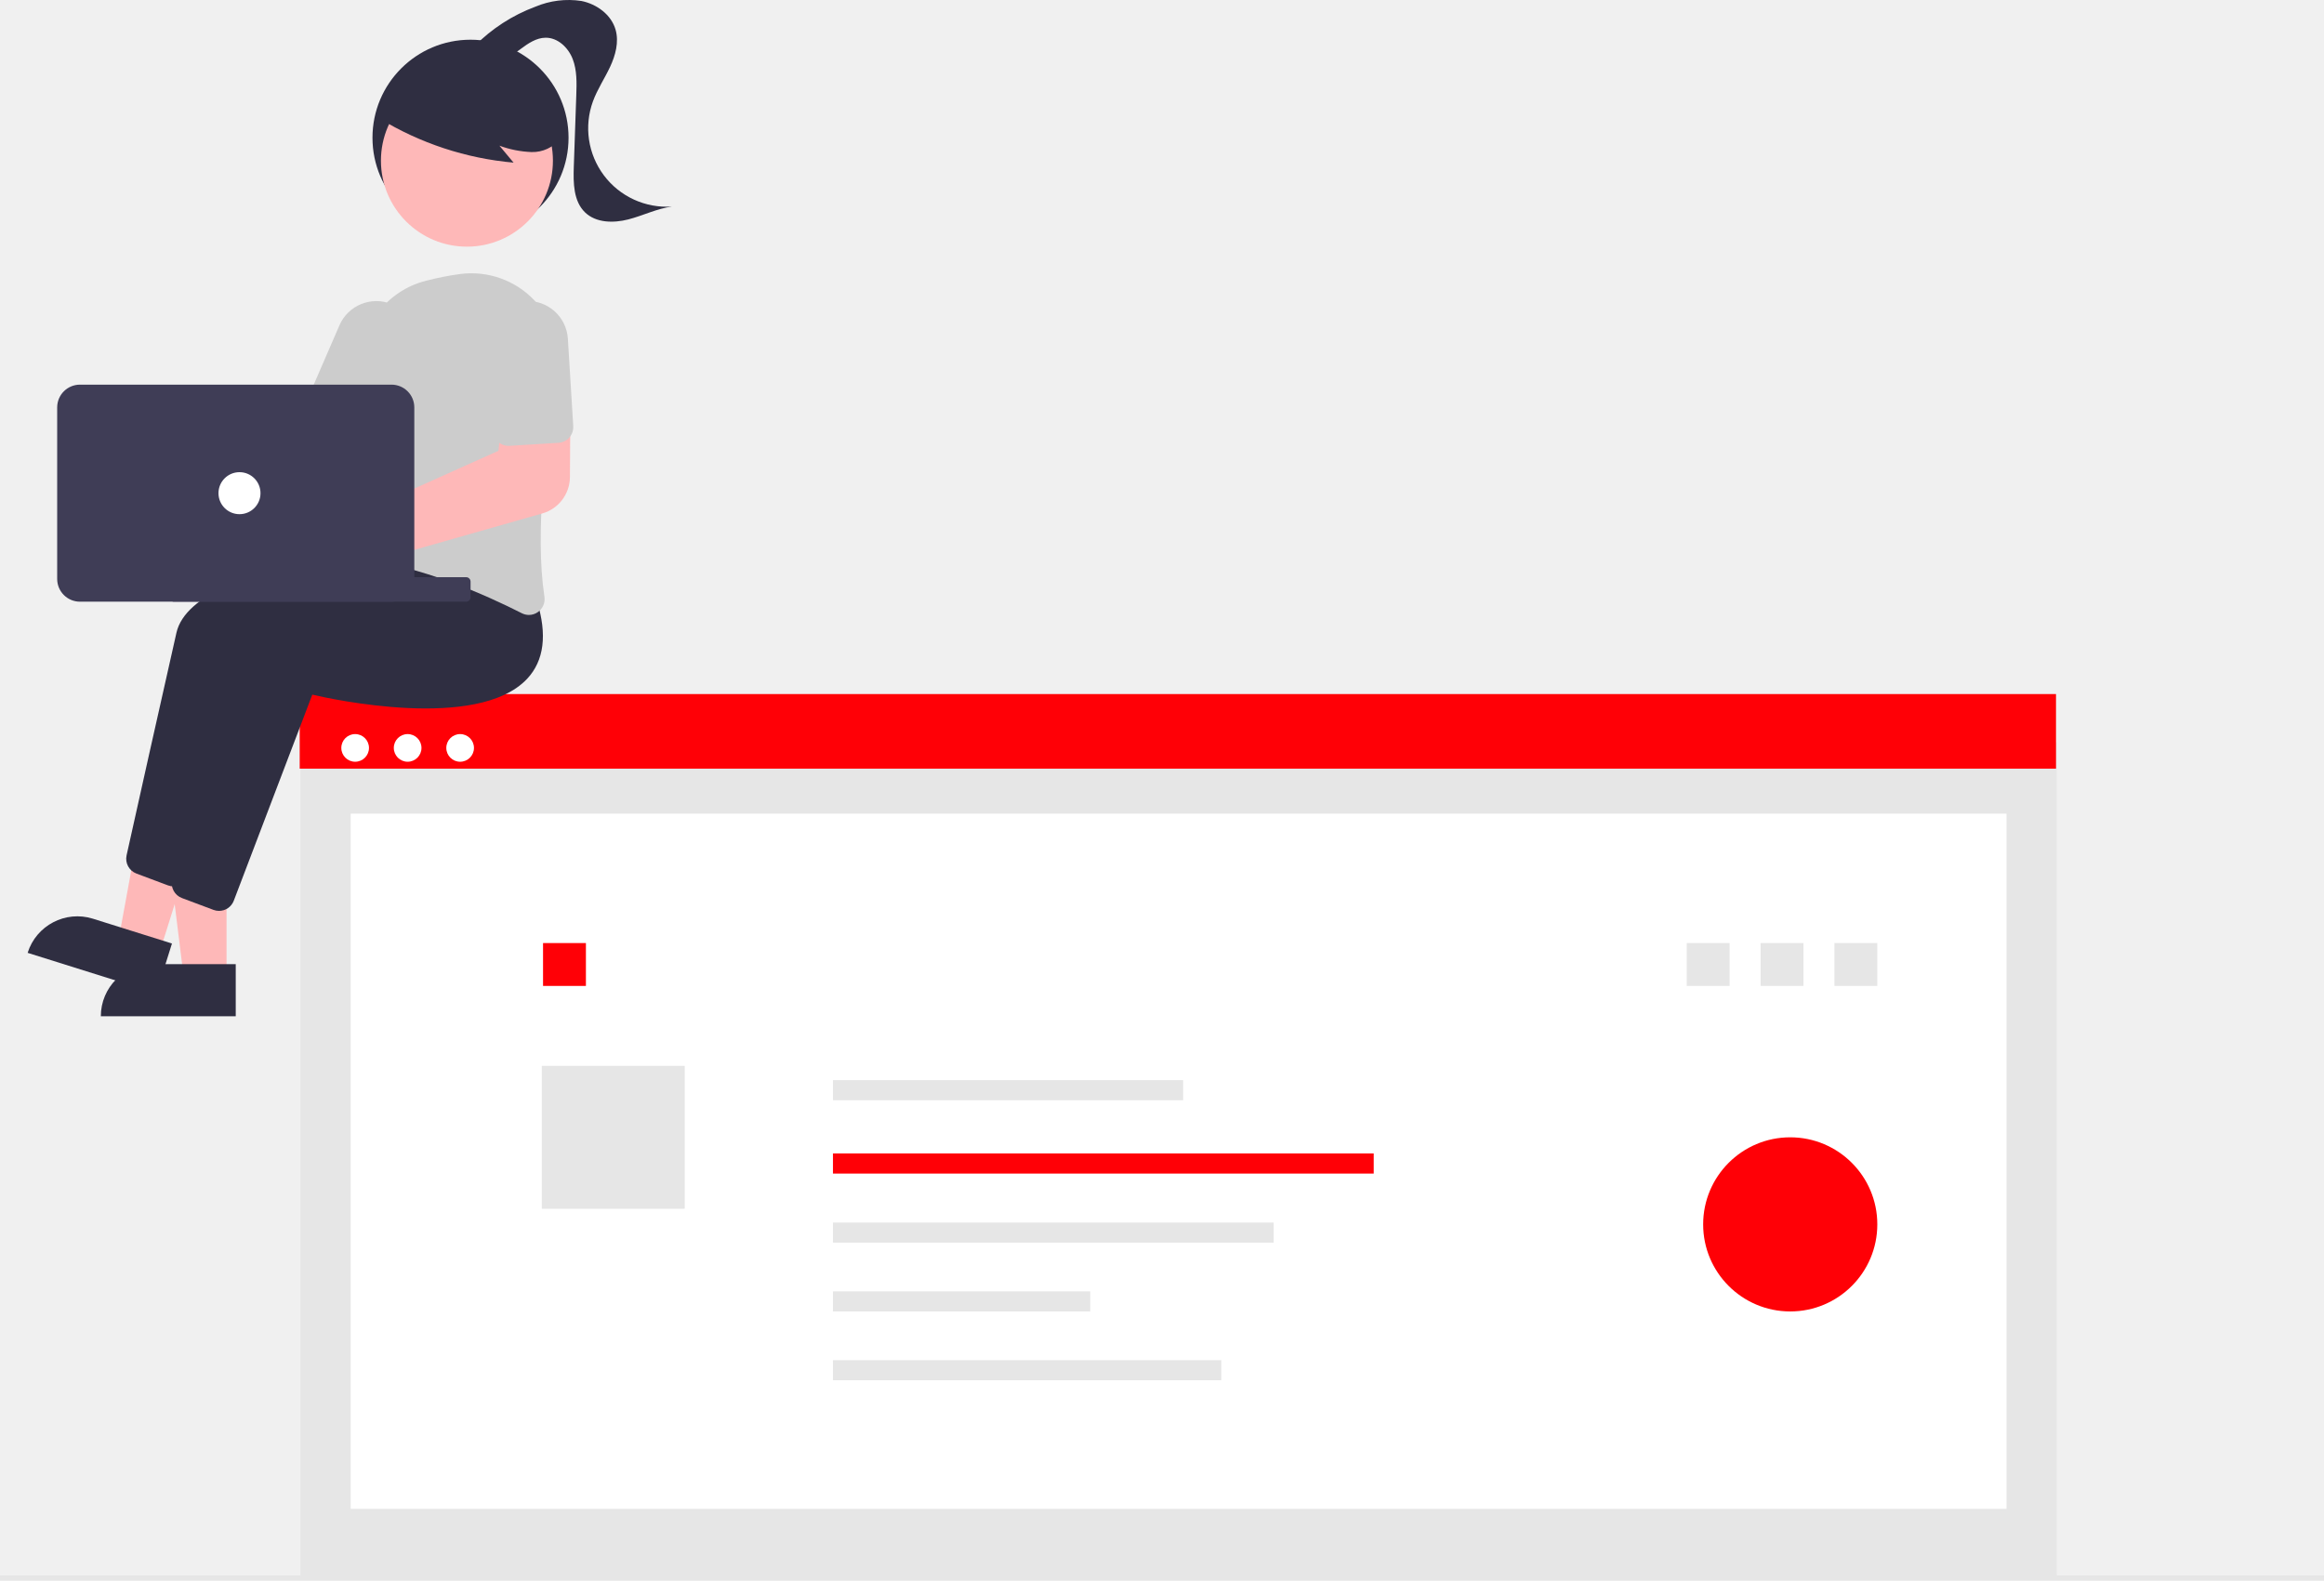
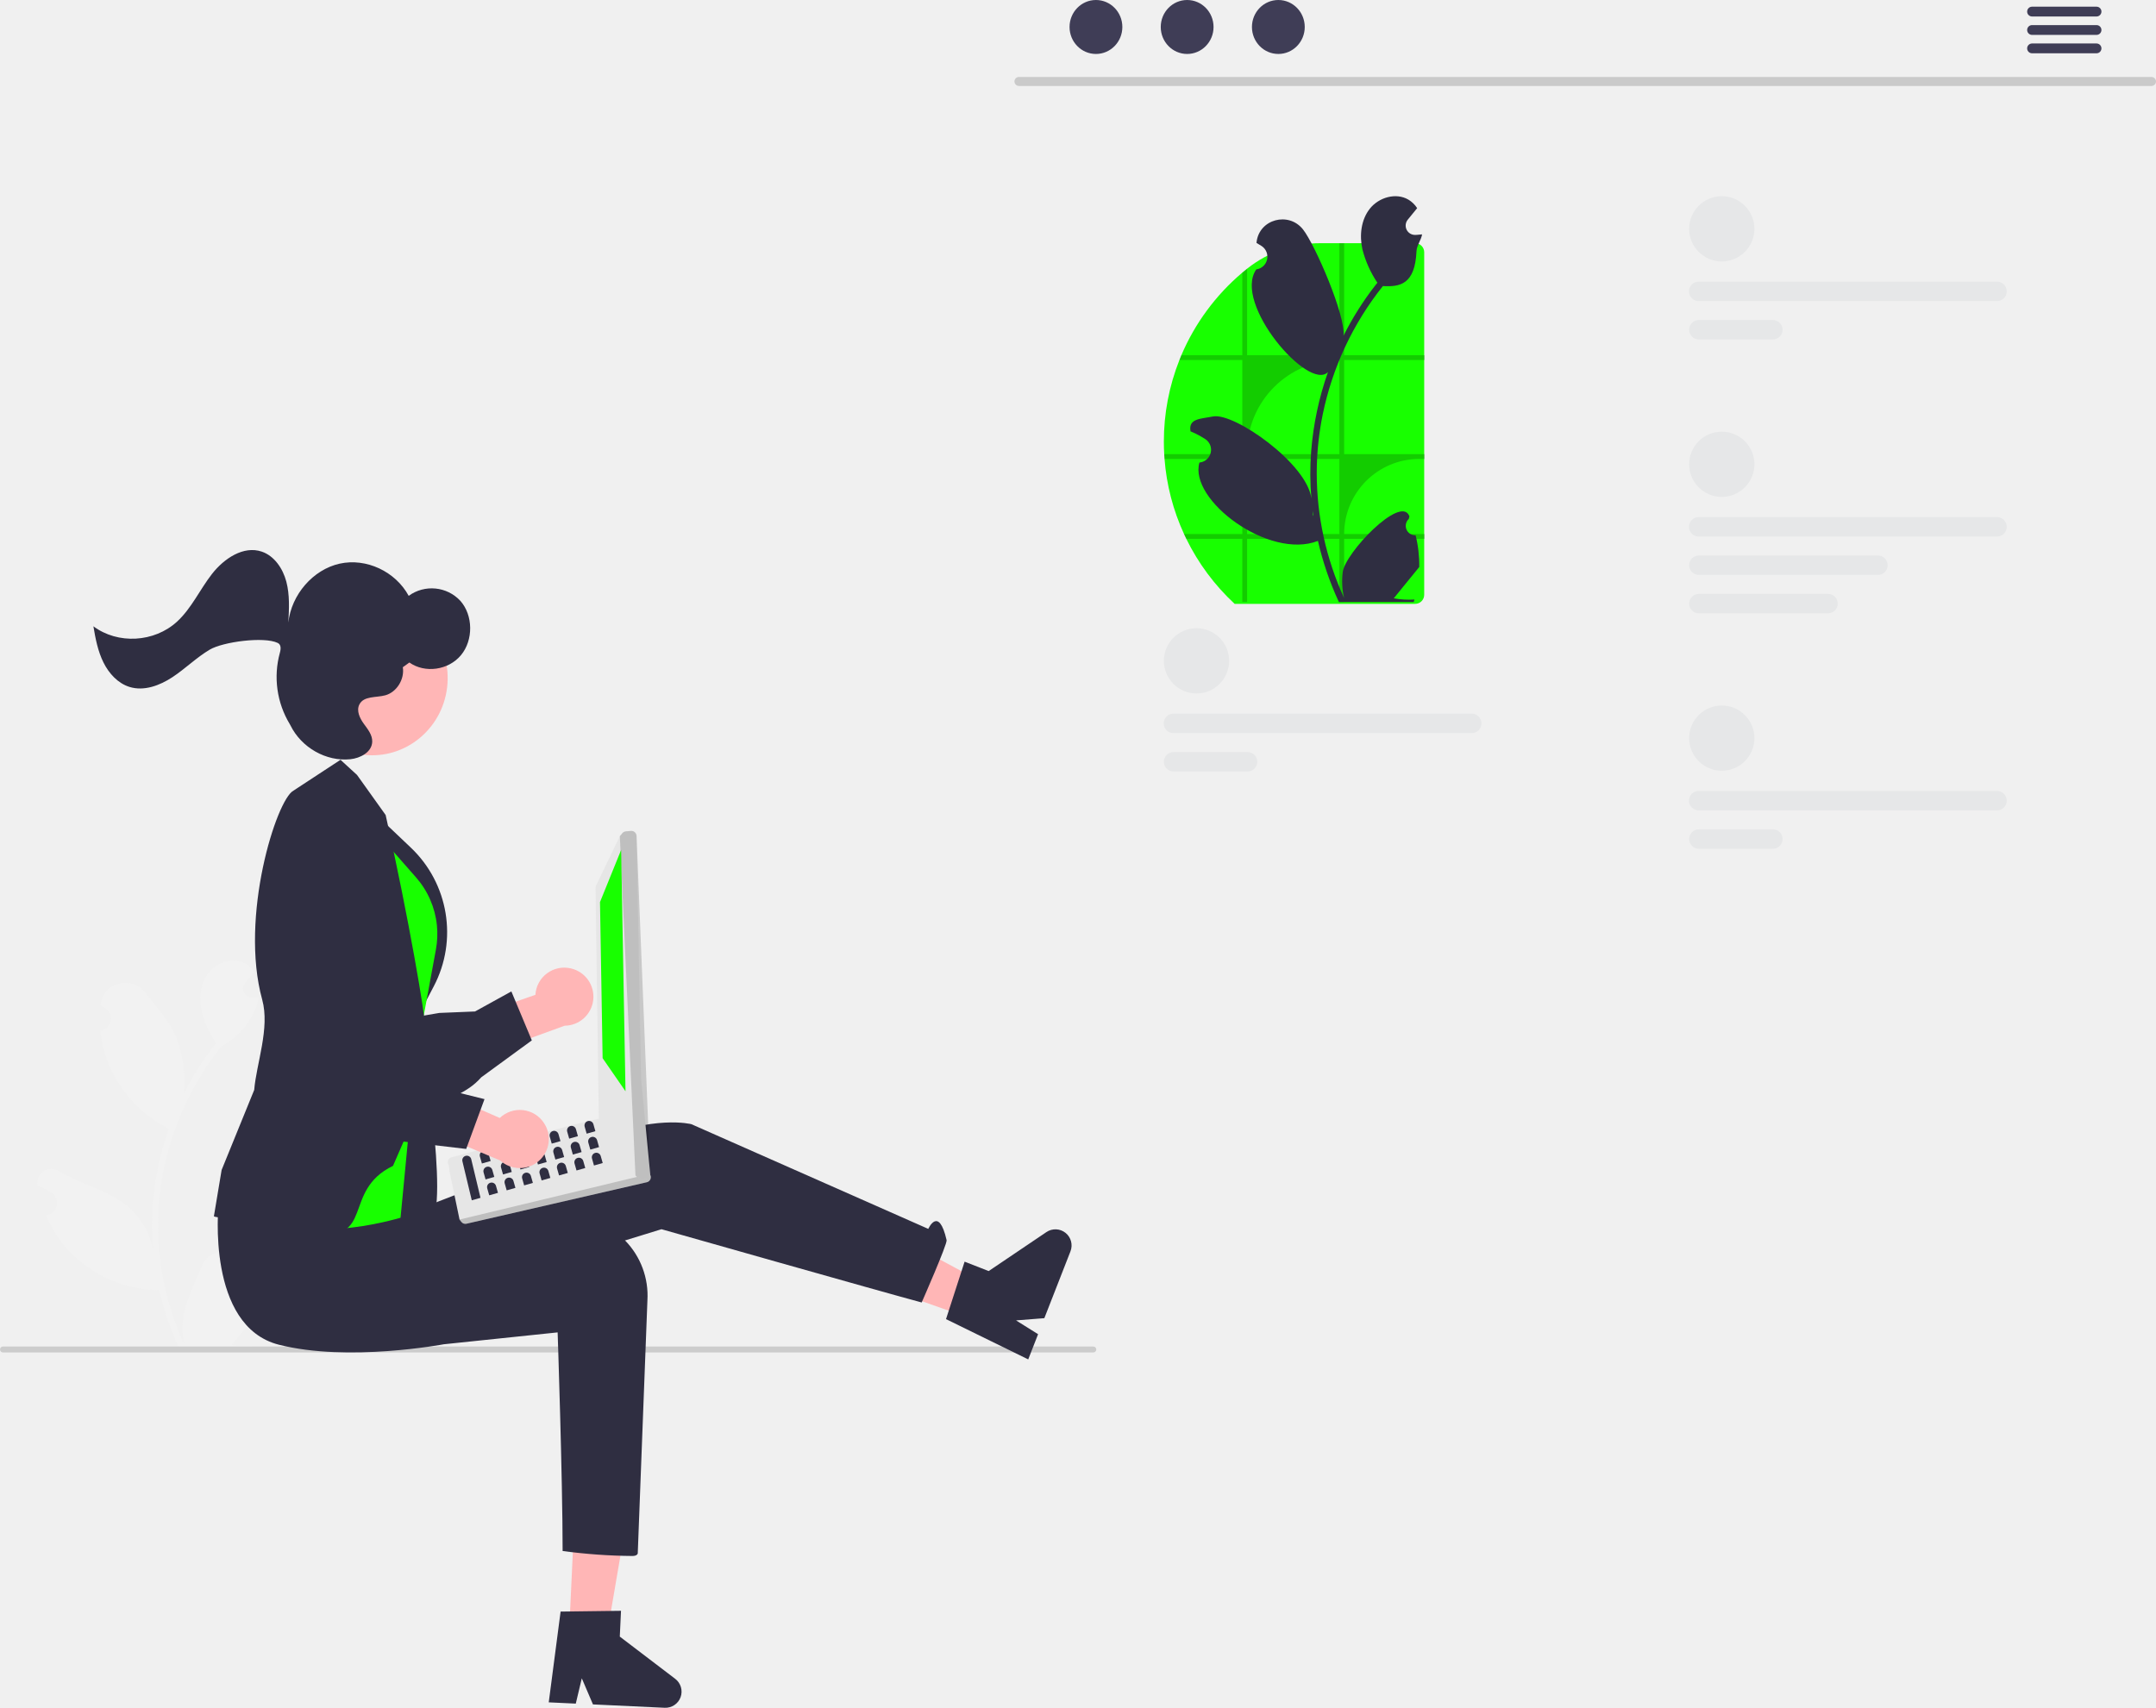
- <svg xmlns="http://www.w3.org/2000/svg" data-name="Layer 1" width="931" height="633.235" viewBox="0 0 931 633.235">
-   <g id="a2bfc056-849c-4ec6-91e1-f91319e9ec32" data-name="Group 41">
-     <rect id="a3c1d3c4-4e90-4475-ab67-d6aa194b0cda" data-name="Rectangle 62" x="120.363" y="297.375" width="703.576" height="333.859" fill="#e6e6e6" />
-     <rect id="e222743c-d215-4483-8b06-896263acb449" data-name="Rectangle 75" x="140.482" y="326.004" width="663.339" height="278.549" fill="#fff" />
-     <rect id="a5e02001-7de0-497e-bd39-9bc4e3f553c3" data-name="Rectangle 76" x="675.712" y="377.851" width="17.177" height="17.177" fill="#e6e6e6" />
-     <rect id="a818f6b2-9049-4be6-858a-9eef7b067dda" data-name="Rectangle 77" x="217.543" y="377.851" width="17.177" height="17.177" fill="#ff0006" />
-     <rect id="e2dc3e68-3640-4751-a187-2d32846d30c0" data-name="Rectangle 78" x="217.046" y="427.053" width="57.258" height="57.258" fill="#e6e6e6" />
-     <rect id="a0ba3db0-8b31-4423-a256-2a0dc53933ae" data-name="Rectangle 80" x="120.063" y="278.086" width="703.576" height="29.89" fill="#ff0006" />
-     <circle id="bb2c25e8-a4f5-477f-938a-ba2f4a6c137d" data-name="Ellipse 90" cx="142.275" cy="299.662" r="5.54" fill="#fff" />
-     <circle id="eb283697-d5f2-44f6-a11b-2e5adde2f565" data-name="Ellipse 91" cx="163.303" cy="299.662" r="5.54" fill="#fff" />
-     <circle id="e7e312b6-8acc-452e-9cd4-4f6349f5007f" data-name="Ellipse 92" cx="184.332" cy="299.662" r="5.54" fill="#fff" />
-     <rect id="a0963db8-a572-4a40-8f57-be0fd9c2d8c3" data-name="Rectangle 60" y="631.235" width="931" height="2" fill="#e6e6e6" />
-     <rect id="b36c2a8e-a9be-4d37-810e-923692d19cdb" data-name="Rectangle 81" x="333.688" y="432.78" width="140.281" height="8.053" fill="#e6e6e6" />
-     <rect id="aa1d26da-49a8-41de-8cb5-b8f8184fe0ae" data-name="Rectangle 82" x="333.688" y="462.154" width="216.625" height="8.053" fill="#ff0006" />
-     <rect id="ac31809e-ecba-4f59-90db-296bd3050334" data-name="Rectangle 83" x="333.688" y="489.827" width="176.544" height="8.053" fill="#e6e6e6" />
-     <rect id="b84288f0-dbbf-4761-bd75-4b898461b36c" data-name="Rectangle 84" x="333.688" y="517.398" width="103.064" height="8.053" fill="#e6e6e6" />
-     <rect id="bd93c4e7-cb78-4a87-ab16-23d001bc2737" data-name="Rectangle 85" x="333.688" y="544.967" width="155.55" height="8.053" fill="#e6e6e6" />
-     <rect id="bba4eb33-6fa2-4df7-a8d1-83644e8e5d67" data-name="Rectangle 88" x="705.296" y="377.851" width="17.177" height="17.177" fill="#e6e6e6" />
-     <rect id="f2a4bb2b-ea4d-4e49-9a1a-d309a808d159" data-name="Rectangle 90" x="734.879" y="377.851" width="17.177" height="17.177" fill="#e6e6e6" />
-     <circle id="b03b494e-dda4-489e-89cd-b5d563742355" data-name="Ellipse 88" cx="717.171" cy="490.566" r="34.884" fill="#ff0006" opacity="0.997" style="isolation:isolate" />
-     <circle id="e6d27be5-fed8-4aaf-9e55-a91224dd363a" data-name="Ellipse 97" cx="188.489" cy="55.184" r="39.273" fill="#2f2e41" />
-     <path id="fe6a134f-9064-47d4-b31c-90708736d4a8-3097" data-name="Path 630" d="M225.253,524.592h-17.2l-8.181-66.326h25.379Z" transform="translate(-134.5 -133.3825)" fill="#feb8b8" />
-     <path id="fa849e20-ba67-4278-81ee-d1167b7aa6dc-3098" data-name="Path 631" d="M195.775,519.678h33.163v20.881H174.894a20.881,20.881,0,0,1,20.881-20.881Z" transform="translate(-134.5 -133.3825)" fill="#2f2e41" />
-     <path id="a88ec020-2ed6-4a48-814f-7c14aebc27ac-3099" data-name="Path 632" d="M198.41,514.995l-16.406-5.149,12.052-65.735,24.214,7.6Z" transform="translate(-134.5 -133.3825)" fill="#feb8b8" />
-     <path id="b4b30a85-97bd-4362-a855-e6f58c99cba3-3100" data-name="Path 633" d="M171.746,501.482l31.642,9.93-6.252,19.923-51.564-16.182A20.881,20.881,0,0,1,171.747,501.483h0Z" transform="translate(-134.5 -133.3825)" fill="#2f2e41" />
-     <path id="f42c0410-8a39-47c2-9be6-23f0eea84aff-3101" data-name="Path 634" d="M204.005,488.528a6.258,6.258,0,0,1-2.2-.4l-12.655-4.743a6.334,6.334,0,0,1-3.947-7.271c3.185-14.321,14.04-63.077,19.984-89.228,7.049-31.019,109.885-36.783,114.259-37.013l.36-.019,11.568,14.531c4.18,13.436,2.855,23.916-3.938,31.15-19.823,21.105-79.006,8.009-86.063,6.352l-31.455,82.577a6.33,6.33,0,0,1-5.91,4.064Z" transform="translate(-134.5 -133.3825)" fill="#2f2e41" />
-     <path id="bb9232ec-2887-4985-b220-30c2c46adf62-3102" data-name="Path 635" d="M222.239,498.346a6.255,6.255,0,0,1-2.2-.4l-12.651-4.744a6.333,6.333,0,0,1-3.947-7.271c3.185-14.321,14.04-63.077,19.984-89.228,7.049-31.019,109.885-36.783,114.259-37.013l.36-.019,11.564,14.535c4.18,13.436,2.855,23.916-3.938,31.15-19.822,21.1-79.006,8.009-86.063,6.351l-31.459,82.574a6.33,6.33,0,0,1-5.91,4.064Z" transform="translate(-134.5 -133.3825)" fill="#2f2e41" />
-     <path id="bf752b52-878a-4c47-8a02-c5dd3ca125d0-3103" data-name="Path 636" d="M185.638,296.338a14.799,14.799,0,0,1,1.241,1.966l69.178,7.288,9.96-13.654,22.569,12.335-19.559,33.132-84.841-21.632a14.722,14.722,0,1,1,1.454-19.436Z" transform="translate(-134.5 -133.3825)" fill="#feb8b8" />
-     <path id="ae95fee3-8471-4436-bacf-47da3ee4edce-3104" data-name="Path 637" d="M346.397,379.771a6.314,6.314,0,0,1-2.875-.7c-13.833-7.034-40.769-19.215-65.747-21.764a6.161,6.161,0,0,1-4.342-2.454,6.338,6.338,0,0,1-1.169-4.924c2.254-12.477,7.424-44.249,6.758-69.712a34.5,34.5,0,0,1,26.063-34.319h0a112.014,112.014,0,0,1,13.9-2.741,34.779,34.779,0,0,1,38.655,40.342c-4.454,26.388-8.945,63.244-5.042,88.972a6.322,6.322,0,0,1-2.551,6.1A6.213,6.213,0,0,1,346.397,379.771Z" transform="translate(-134.5 -133.3825)" fill="#ccc" />
-     <path id="f8a5325a-7268-4362-a255-60631c9bfca5-3105" data-name="Path 638" d="M280.303,312.652a6.314,6.314,0,0,1-2.506-.523l-18.021-7.8a6.319,6.319,0,0,1-3.285-8.3l13.93-32.179a16.13,16.13,0,1,1,29.697,12.602q-.045.106-.092.212l-13.93,32.18A6.328,6.328,0,0,1,280.303,312.652Z" transform="translate(-134.5 -133.3825)" fill="#ccc" />
-     <circle id="e89a297e-1488-4b62-b167-7800139de88b" data-name="Ellipse 98" cx="187.054" cy="64.377" r="34.45" fill="#feb8b8" />
-     <path id="bfc7d311-3606-4cd9-8309-fa0ce7944c94-3106" data-name="Path 639" d="M286.484,180.831a124.255,124.255,0,0,0,53.757,17.713l-5.667-6.789a41.638,41.638,0,0,0,12.863,2.554,14.087,14.087,0,0,0,11.483-5.375,13.1,13.1,0,0,0,.877-12.1,24.816,24.816,0,0,0-7.807-9.763,46.482,46.482,0,0,0-43.263-7.732,27.779,27.779,0,0,0-12.922,8.289c-3.266,4.029-9.553,7.619-7.881,12.528Z" transform="translate(-134.5 -133.3825)" fill="#2f2e41" />
-     <path id="ec73fef4-50dc-4543-9636-3b24ac170308-3107" data-name="Path 640" d="M324.634,151.81a66.918,66.918,0,0,1,24.345-15.747,34.253,34.253,0,0,1,18.443-2.289c6.153,1.238,11.971,5.494,13.688,11.531,1.4,4.936-.046,10.251-2.224,14.9s-5.086,8.956-6.848,13.776a31.441,31.441,0,0,0,31.638,42.163c-6.045.811-11.617,3.652-17.526,5.163s-12.883,1.41-17.274-2.824c-4.646-4.479-4.739-11.761-4.514-18.21l1-28.762c.17-4.889.316-9.935-1.448-14.5s-5.954-8.56-10.846-8.518c-3.708.031-6.989,2.278-9.963,4.493s-6.121,4.578-9.814,4.908-7.91-2.4-7.634-6.1" transform="translate(-134.5 -133.3825)" fill="#2f2e41" />
-     <path id="ba6ab2e4-b23b-4027-ba52-bbc91f9115f8-3108" data-name="Path 641" d="M263.635,370.921a15.435,15.435,0,1,1,5.95-29.685h0a14.841,14.841,0,0,1,1.839.932l62.755-28.171,1.763-17.02,27.051-.724-.179,28.335a15.26,15.26,0,0,1-11.027,14.509l-73.385,20.885a14.455,14.455,0,0,1-.5,1.429,15.492,15.492,0,0,1-14.26,9.509Z" transform="translate(-134.5 -133.3825)" fill="#feb8b8" />
-     <path id="b13d6e0f-103e-49e8-b98c-f9f1d84e31ae-3109" data-name="Path 642" d="M360.702,310.136a6.305,6.305,0,0,1-2.471.668l-19.6,1.205a6.319,6.319,0,0,1-6.687-5.912l-2.151-35a16.13,16.13,0,0,1,32.2-1.981l2.152,35a6.327,6.327,0,0,1-3.441,6.02Z" transform="translate(-134.5 -133.3825)" fill="#ccc" />
-     <rect id="ef169b54-99b1-4807-9c68-842c3cbd65db" data-name="Rectangle 91" x="67.888" y="231.258" width="120.625" height="9.818" rx="1.778" fill="#3f3d56" />
-     <path id="ba69314c-00f4-451f-ada7-fcdfd2edc53a-3110" data-name="Path 643" d="M157.405,365.343v-68.729a9.128,9.128,0,0,1,9.117-9.117H291.355a9.127,9.127,0,0,1,9.117,9.117v68.729a9.127,9.127,0,0,1-9.117,9.117H166.522A9.128,9.128,0,0,1,157.405,365.343Z" transform="translate(-134.5 -133.3825)" fill="#3f3d56" />
-     <circle id="bf28e027-707c-49c1-b6c0-ef0059b61f2f" data-name="Ellipse 99" cx="95.94" cy="197.599" r="8.416" fill="#fff" />
-   </g>
+ <svg xmlns="http://www.w3.org/2000/svg" data-name="Layer 1" width="864.67" height="685.078" viewBox="0 0 864.67 685.078">
+   <path d="M268.971,622.8a3.613,3.613,0,0,1-2.619-6.263c.091-.362.156-.622.248-.984q-.049-.118-.098-.236a9.703,9.703,0,0,0-17.898.067c-2.927,7.051-6.654,14.113-7.572,21.568a28.706,28.706,0,0,0,.504,9.872A115.086,115.086,0,0,1,231.066,599.025a111.08,111.08,0,0,1,.689-12.392q.571-5.06,1.584-10.047a116.419,116.419,0,0,1,23.087-49.342,30.983,30.983,0,0,0,12.886-13.369,23.634,23.634,0,0,0,2.149-6.458c-.627.082-1.265.134-1.892.175-.195.01-.401.021-.597.031l-.074.003a3.58,3.58,0,0,1-2.94-5.832q.406-.5.813-.999c.411-.514.833-1.018,1.244-1.532a1.785,1.785,0,0,0,.134-.154c.473-.586.946-1.162,1.419-1.748a10.352,10.352,0,0,0-3.394-3.28c-4.741-2.777-11.281-.854-14.706,3.435-3.435,4.288-4.083,10.304-2.89,15.662a41.485,41.485,0,0,0,5.738,12.793c-.257.329-.525.648-.782.977a117.172,117.172,0,0,0-12.23,19.375,48.709,48.709,0,0,0-2.908-22.624c-2.783-6.715-8.001-12.37-12.595-18.175-5.519-6.973-16.835-3.93-17.807,4.909q-.014.128-.028.257,1.024.577,2.004,1.226a4.901,4.901,0,0,1-1.976,8.919l-.1.015a48.767,48.767,0,0,0,1.285,7.291,50.21,50.21,0,0,0,25,31.468c.401.206.792.411,1.193.607a119.598,119.598,0,0,0-6.438,30.296,113.435,113.435,0,0,0,.082,18.315l-.031-.216a29.974,29.974,0,0,0-10.232-17.308c-7.874-6.469-18.999-8.851-27.494-14.05a5.625,5.625,0,0,0-8.616,5.473q.017.114.035.227a32.928,32.928,0,0,1,3.692,1.779q1.024.578,2.004,1.226a4.901,4.901,0,0,1-1.976,8.919l-.1.015c-.072.01-.134.021-.206.031a48.808,48.808,0,0,0,8.978,14.058,50.254,50.254,0,0,0,36.446,15.991h.01a119.562,119.562,0,0,0,8.032,23.447h28.692c.103-.319.195-.648.288-.967a32.599,32.599,0,0,1-7.939-.473c2.129-2.612,4.257-5.245,6.386-7.857a1.78,1.78,0,0,0,.134-.154c1.08-1.337,2.17-2.663,3.25-4l.001-.002A47.75,47.75,0,0,0,268.972,622.801Z" transform="translate(-167.665 -107.4608)" fill="#f2f2f2" />
+   <path d="M607.335,648.805a1.186,1.186,0,0,1-1.19,1.19H168.855a1.19,1.19,0,0,1,0-2.38h437.29A1.187,1.187,0,0,1,607.335,648.805Z" transform="translate(-167.665 -107.4608)" fill="#ccc" />
+   <path d="M396.647,495.944a11.583,11.583,0,0,0-14.259,10.59l-24.999,8.7,1.582,16.481,35.131-12.782a11.646,11.646,0,0,0,2.546-22.989Z" transform="translate(-167.665 -107.4608)" fill="#ffb6b6" />
+   <path d="M355.905,543.848c-9.94,6.928-27.452,10.472-51.286,10.31a9.53,9.53,0,0,1-7.026-3.064c-6.377-6.641-6.128-21.8-6.088-23.264l-6.99-26.342c-.15-.403-4.019-11.212-.083-18.759a12.369,12.369,0,0,1,8.226-6.269c14.782-3.923,28.678,35.647,30.444,40.875l20.745-3.533,14.326-.589,14.576-8.045,8.206,19.64-20.308,14.841A25.664,25.664,0,0,1,355.905,543.848Z" transform="translate(-167.665 -107.4608)" fill="#2f2e41" />
+   <polygon points="228.268 654.202 243.549 654.916 253.575 596.315 231.022 595.261 228.268 654.202" fill="#ffb6b6" />
+   <path d="M392.496,753.947l24.223-.312-.484,10.349,22.224,16.935a6.472,6.472,0,0,1-4.225,11.613l-28.759-1.345-4.478-10.469-2.414,10.147-10.843-.507Z" transform="translate(-167.665 -107.4608)" fill="#2f2e41" />
+   <polygon points="387.812 528.378 393.379 514.129 341.068 485.876 314.642 502.486 387.812 528.378" fill="#ffb6b6" />
+   <path d="M547.067,636.626l7.457-23.049,9.65,3.771L587.331,601.712a6.472,6.472,0,0,1,9.65,7.719L586.503,636.246l-11.352.892,8.84,5.535-3.951,10.111Z" transform="translate(-167.665 -107.4608)" fill="#2f2e41" />
+   <path d="M254.961,593.431s6.346,40.516,36.346,43.516,57.654-10.516,57.654-10.516l84-25.87s89.346,25.386,104.346,29.386c0,0,10.346-23.484,10-25-3.19-13.958-7.346-4.516-7.346-4.516l-95-42s-15-4-41,7S308.307,602.947,308.307,602.947Z" transform="translate(-167.665 -107.4608)" fill="#2f2e41" />
+   <path d="M255.307,590.947s-5.003,48.537,24.22,55.951c27.78,7.049,66.098-.182,66.098-.182l45.681-4.769s2,58.696,2,87.696a220.258,220.258,0,0,0,28,2c2,0,2.133-1.048,2.133-1.048l3.873-101.444a31.658,31.658,0,0,0-32.754-33.585q-3.235.123-6.786.458c-28.102,2.695-62.99-3.034-62.99-3.034Z" transform="translate(-167.665 -107.4608)" fill="#2f2e41" />
+   <path d="M336.366,520.535s11.864,71.744,3.846,77.471-19.013,5.75-19.013,5.75l-2.557-39.613Z" transform="translate(-167.665 -107.4608)" fill="#2f2e41" />
+   <path d="M316.578,432.424l15.863,15.073a46.752,46.752,0,0,1,9.2,55.604l-7.583,14.46Z" transform="translate(-167.665 -107.4608)" fill="#2f2e41" />
+   <path d="M313.031,434.958,334.525,459.441a34.355,34.355,0,0,1,8.362,19.198v0a34.355,34.355,0,0,1-.391,9.683l-8.1,44.034L328.307,595.947s-47.003,14.242-51.814-7.75S313.031,434.958,313.031,434.958Z" transform="translate(-167.665 -107.4608)" fill="#18ff00" />
+   <path d="M292.856,601.923c-30.898-5.149-38.467-6.171-38.938-6.352l-.472-.18,3.097-18.584,13.078-32.135c.849-10.512,6.358-24.754,3.206-36.194-9.161-33.257,5.723-80.253,12.529-83.853l18.869-12.37,6.624,6.073L322.332,434.405c9.449,42.091,15.975,81.323,15.658,83.721l-5.832,41.207-6.872,15.806C304.438,585.198,318.457,606.19,292.856,601.923Z" transform="translate(-167.665 -107.4608)" fill="#2f2e41" />
+   <path d="M348.796,571.693l48.514-12.98,4.272-1.013,3.046-.723,3.55-.839.028-.007a2.013,2.013,0,0,1,1.507.251l18.014,21.598a1.59,1.59,0,0,1,.424.381.714.714,0,0,1,.128.135,2.056,2.056,0,0,1-1.159,3.21l-72.373,16.655a2.039,2.039,0,0,1-2.049-.724l-.734-.952-4.005-19.286-.285-2.504a1.996,1.996,0,0,1-.375-.788A2.028,2.028,0,0,1,348.796,571.693Z" transform="translate(-167.665 -107.4608)" fill="#e6e6e6" />
+   <path d="M351.963,596.683l.739.955a2.038,2.038,0,0,0,2.044.724l72.376-16.656a2.052,2.052,0,0,0,1.156-3.208.611.611,0,0,0-.126-.135Z" transform="translate(-167.665 -107.4608)" opacity="0.17" style="isolation:isolate" />
+   <path d="M407.816,555.997l-1.309-92.265a2.106,2.106,0,0,1,.467-1.542l9.274-19.301.963-1.17a2.132,2.132,0,0,1,1.425-.754l2.019-.188a2.107,2.107,0,0,1,2.303,1.891h0l1.818,97.624.002.007.901,9.4,1.067,11.162.003.014,1.666,17.366a2.062,2.062,0,0,1-.557,1.637,2.091,2.091,0,0,1-1.585.678l-1.313-.026a2.14,2.14,0,0,1-1.364-.538l-.735-.66-.34-.31-14.007-21.653A2.094,2.094,0,0,1,407.816,555.997Z" transform="translate(-167.665 -107.4608)" fill="#e6e6e6" />
+   <path d="M416.251,442.889l6.267,136.136.343.306.732.658a2.132,2.132,0,0,0,1.364.538l1.315.026a2.115,2.115,0,0,0,2.141-2.314L422.955,442.67a2.108,2.108,0,0,0-2.299-1.897l-2.023.194a2.078,2.078,0,0,0-1.418.754Z" transform="translate(-167.665 -107.4608)" opacity="0.17" style="isolation:isolate" />
+   <polygon points="249.113 340.929 240.632 361.864 241.681 424.491 250.863 437.77 249.113 340.929" fill="#18ff00" />
+   <path d="M354.387,571.141a1.821,1.821,0,0,0-1.252,2.249l3.736,15.571,3.501-.997-3.736-15.571A1.821,1.821,0,0,0,354.387,571.141Z" transform="translate(-167.665 -107.4608)" fill="#2f2e41" />
+   <path d="M361.389,569.147a1.821,1.821,0,0,0-1.252,2.249l.797,2.801,3.501-.997-.797-2.801A1.821,1.821,0,0,0,361.389,569.147Z" transform="translate(-167.665 -107.4608)" fill="#2f2e41" />
+   <path d="M368.391,567.153a1.821,1.821,0,0,0-1.252,2.249l.797,2.801,3.501-.997-.797-2.801A1.821,1.821,0,0,0,368.391,567.153Z" transform="translate(-167.665 -107.4608)" fill="#2f2e41" />
+   <path d="M375.393,565.16a1.821,1.821,0,0,0-1.252,2.249l.797,2.801,3.501-.997-.797-2.801A1.821,1.821,0,0,0,375.393,565.16Z" transform="translate(-167.665 -107.4608)" fill="#2f2e41" />
+   <path d="M382.395,563.166a1.821,1.821,0,0,0-1.252,2.249l.797,2.801,3.501-.997-.797-2.801A1.821,1.821,0,0,0,382.395,563.166Z" transform="translate(-167.665 -107.4608)" fill="#2f2e41" />
+   <path d="M389.396,561.172a1.821,1.821,0,0,0-1.252,2.249l.797,2.801,3.501-.997-.797-2.801A1.821,1.821,0,0,0,389.396,561.172Z" transform="translate(-167.665 -107.4608)" fill="#2f2e41" />
+   <path d="M396.398,559.178a1.821,1.821,0,0,0-1.252,2.249l.797,2.801,3.501-.997-.797-2.801A1.821,1.821,0,0,0,396.398,559.178Z" transform="translate(-167.665 -107.4608)" fill="#2f2e41" />
+   <path d="M403.4,557.185a1.821,1.821,0,0,0-1.252,2.249l.797,2.801,3.501-.997-.797-2.801A1.821,1.821,0,0,0,403.4,557.185Z" transform="translate(-167.665 -107.4608)" fill="#2f2e41" />
+   <path d="M362.859,575.532a1.821,1.821,0,0,0-1.252,2.249l.797,2.801,3.501-.997-.797-2.801A1.821,1.821,0,0,0,362.859,575.532Z" transform="translate(-167.665 -107.4608)" fill="#2f2e41" />
+   <path d="M369.86,573.539a1.821,1.821,0,0,0-1.252,2.249l.797,2.801,3.501-.997-.797-2.801A1.821,1.821,0,0,0,369.86,573.539Z" transform="translate(-167.665 -107.4608)" fill="#2f2e41" />
+   <path d="M376.862,571.545a1.821,1.821,0,0,0-1.252,2.249l.797,2.801,3.501-.997-.797-2.801A1.821,1.821,0,0,0,376.862,571.545Z" transform="translate(-167.665 -107.4608)" fill="#2f2e41" />
+   <path d="M383.864,569.551A1.821,1.821,0,0,0,382.612,571.8l.797,2.801,3.501-.997-.797-2.801A1.821,1.821,0,0,0,383.864,569.551Z" transform="translate(-167.665 -107.4608)" fill="#2f2e41" />
+   <path d="M390.866,567.557a1.821,1.821,0,0,0-1.252,2.249l.797,2.801,3.501-.997-.797-2.801A1.821,1.821,0,0,0,390.866,567.557Z" transform="translate(-167.665 -107.4608)" fill="#2f2e41" />
+   <path d="M397.868,565.564a1.821,1.821,0,0,0-1.252,2.249l.797,2.801,3.501-.997-.797-2.801A1.821,1.821,0,0,0,397.868,565.564Z" transform="translate(-167.665 -107.4608)" fill="#2f2e41" />
+   <path d="M404.87,563.57a1.821,1.821,0,0,0-1.252,2.249l.797,2.801,3.501-.997-.797-2.801A1.821,1.821,0,0,0,404.87,563.57Z" transform="translate(-167.665 -107.4608)" fill="#2f2e41" />
+   <path d="M364.328,581.917a1.821,1.821,0,0,0-1.252,2.249l.797,2.801,3.501-.997-.797-2.801A1.821,1.821,0,0,0,364.328,581.917Z" transform="translate(-167.665 -107.4608)" fill="#2f2e41" />
+   <path d="M371.33,579.924a1.821,1.821,0,0,0-1.252,2.249l.797,2.801,3.501-.997-.797-2.801A1.821,1.821,0,0,0,371.33,579.924Z" transform="translate(-167.665 -107.4608)" fill="#2f2e41" />
+   <path d="M378.332,577.93a1.821,1.821,0,0,0-1.252,2.249l.797,2.801,3.501-.997-.797-2.801A1.821,1.821,0,0,0,378.332,577.93Z" transform="translate(-167.665 -107.4608)" fill="#2f2e41" />
+   <path d="M385.334,575.936a1.821,1.821,0,0,0-1.252,2.249l.797,2.801,3.501-.997-.797-2.801A1.821,1.821,0,0,0,385.334,575.936Z" transform="translate(-167.665 -107.4608)" fill="#2f2e41" />
+   <path d="M392.335,573.943a1.821,1.821,0,0,0-1.252,2.249l.797,2.801,3.501-.997-.797-2.801A1.821,1.821,0,0,0,392.335,573.943Z" transform="translate(-167.665 -107.4608)" fill="#2f2e41" />
+   <path d="M399.337,571.949a1.821,1.821,0,0,0-1.252,2.249l.797,2.801,3.501-.997L401.586,573.201A1.821,1.821,0,0,0,399.337,571.949Z" transform="translate(-167.665 -107.4608)" fill="#2f2e41" />
+   <path d="M406.339,569.955a1.821,1.821,0,0,0-1.252,2.249l.797,2.801,3.501-.997-.797-2.801A1.821,1.821,0,0,0,406.339,569.955Z" transform="translate(-167.665 -107.4608)" fill="#2f2e41" />
+   <path d="M385.768,557.871a11.583,11.583,0,0,0-17.655-1.937l-24.242-10.628-10.052,13.157L368.264,572.991a11.646,11.646,0,0,0,17.504-15.119Z" transform="translate(-167.665 -107.4608)" fill="#ffb6b6" />
+   <path d="M323.318,565.271c-11.999-1.683-27.246-10.998-44.605-27.329a9.53,9.53,0,0,1-3.066-7.026c-.157-9.206,10.337-20.148,11.362-21.194l12.795-24.064c.164-.397,4.681-10.952,12.7-13.807a12.369,12.369,0,0,1,10.294,1.001c13.504,7.18-3.227,45.637-5.489,50.671l17.609,11.522,10.902,9.313,16.157,4.018-7.345,19.978-24.981-2.936A25.664,25.664,0,0,1,323.318,565.271Z" transform="translate(-167.665 -107.4608)" fill="#2f2e41" />
+   <ellipse cx="317.082" cy="379.669" rx="30.782" ry="30.111" transform="translate(-265.2773 541.8718) rotate(-83.16773)" fill="#ffb6b6" />
+   <path d="M238.669,356.829c5.792-5.317,9.15-12.891,14.019-19.133,4.869-6.243,12.66-11.419,19.941-8.958,5.019,1.696,8.454,6.716,9.861,12.023,1.407,5.306,1.115,10.937.813,16.452,1.223-11.26,9.938-21.274,20.573-23.64,10.635-2.366,22.369,3.1,27.699,12.903a15.695,15.695,0,0,1,20.75,2.045c5.122,5.814,5.222,15.724.22,21.757s-14.43,7.375-20.699,2.945l-2.631,1.896c.775,4.826-2.472,10.027-7.032,11.263-3.697,1.002-8.647.168-10.41,3.711-1.232,2.475.161,5.442,1.756,7.649,1.595,2.207,3.526,4.519,3.417,7.295-.164,4.189-4.8,6.581-8.802,6.99-9.651.985-19.557-4.617-23.979-13.559q-.128-.259-.283-.521a36.55,36.55,0,0,1-3.975-28.623c.534-1.88.398-3.343-.869-3.955-5.477-2.647-21.975-.446-27.264,2.696-5.29,3.142-9.759,7.602-14.899,11.006-5.14,3.403-11.452,5.747-17.246,3.958-4.641-1.433-8.264-5.361-10.481-9.841-2.217-4.48-3.199-9.51-4.022-14.49C214.89,366.015,229.552,365.198,238.669,356.829Z" transform="translate(-167.665 -107.4608)" fill="#2f2e41" />
+   <path d="M1030.568,141.945H576.275a1.807,1.807,0,0,1,0-3.613h454.293a1.807,1.807,0,0,1,0,3.613Z" transform="translate(-167.665 -107.4608)" fill="#cacaca" />
+   <ellipse cx="439.534" cy="10.823" rx="10.588" ry="10.823" fill="#3f3d56" />
+   <ellipse cx="476.109" cy="10.823" rx="10.588" ry="10.823" fill="#3f3d56" />
+   <ellipse cx="512.684" cy="10.823" rx="10.588" ry="10.823" fill="#3f3d56" />
+   <path d="M1008.547,110.143h-25.981a1.968,1.968,0,0,0,0,3.934h25.981a1.968,1.968,0,0,0,0-3.934Z" transform="translate(-167.665 -107.4608)" fill="#3f3d56" />
+   <path d="M1008.547,117.528h-25.981a1.968,1.968,0,0,0,0,3.934h25.981a1.968,1.968,0,0,0,0-3.934Z" transform="translate(-167.665 -107.4608)" fill="#3f3d56" />
+   <path d="M1008.547,124.903h-25.981a1.968,1.968,0,0,0,0,3.934h25.981a1.968,1.968,0,0,0,0-3.934Z" transform="translate(-167.665 -107.4608)" fill="#3f3d56" />
+   <path d="M234.115,557.167l.015-.02-.015.041Z" transform="translate(-167.665 -107.4608)" fill="#2f2e41" />
+   <circle cx="690.523" cy="91.795" r="13.089" fill="#e6e7e8" />
+   <path d="M968.51,228.24H848.996a3.898,3.898,0,1,1,0-7.795H968.51a3.898,3.898,0,1,1,0,7.795Z" transform="translate(-167.665 -107.4608)" fill="#e6e7e8" />
+   <path d="M878.68,243.642H848.996a3.898,3.898,0,1,1,0-7.796h29.684a3.898,3.898,0,0,1,0,7.796Z" transform="translate(-167.665 -107.4608)" fill="#e6e7e8" />
+   <circle cx="690.523" cy="296.1" r="13.089" fill="#e6e7e8" />
+   <path d="M968.51,432.545H848.996a3.898,3.898,0,1,1,0-7.795H968.51a3.898,3.898,0,1,1,0,7.795Z" transform="translate(-167.665 -107.4608)" fill="#e6e7e8" />
+   <path d="M878.68,447.947H848.996a3.898,3.898,0,1,1,0-7.796h29.684a3.898,3.898,0,0,1,0,7.796Z" transform="translate(-167.665 -107.4608)" fill="#e6e7e8" />
+   <circle cx="479.859" cy="265.096" r="13.089" fill="#e6e7e8" />
+   <path d="M757.846,401.542H638.332a3.898,3.898,0,1,1,0-7.795h119.514a3.898,3.898,0,1,1,0,7.795Z" transform="translate(-167.665 -107.4608)" fill="#e6e7e8" />
+   <path d="M668.016,416.944H638.332a3.898,3.898,0,1,1,0-7.796h29.684a3.898,3.898,0,1,1,0,7.796Z" transform="translate(-167.665 -107.4608)" fill="#e6e7e8" />
+   <circle cx="690.523" cy="186.247" r="13.089" fill="#e6e7e8" />
+   <path d="M968.51,322.692H848.996a3.898,3.898,0,1,1,0-7.795H968.51a3.898,3.898,0,1,1,0,7.795Z" transform="translate(-167.665 -107.4608)" fill="#e6e7e8" />
+   <path d="M920.813,338.094H848.996a3.898,3.898,0,1,1,0-7.796h71.817a3.898,3.898,0,0,1,0,7.796Z" transform="translate(-167.665 -107.4608)" fill="#e6e7e8" />
+   <path d="M900.803,353.496H848.996a3.898,3.898,0,1,1,0-7.796h51.806a3.898,3.898,0,0,1,0,7.796Z" transform="translate(-167.665 -107.4608)" fill="#e6e7e8" />
+   <path d="M738.847,208.649V346.076a3.625,3.625,0,0,1-3.616,3.621H662.821a88.849,88.849,0,0,1-19.387-26.085c-.316-.632-.617-1.269-.904-1.916a88.005,88.005,0,0,1-7.824-30.125c-.054-.642-.099-1.279-.128-1.926-.099-1.655-.143-3.334-.143-5.018a88.44,88.44,0,0,1,6.238-32.743c.247-.647.509-1.289.78-1.926a88.976,88.976,0,0,1,24.445-33.133q.948-.808,1.916-1.571l.148-.119a46.837,46.837,0,0,1,29.226-10.116h38.043A3.627,3.627,0,0,1,738.847,208.649Z" transform="translate(-167.665 -107.4608)" fill="#18ff00" />
+   <path d="M739.04,251.883v-1.926h-32.294V205.018h-1.921v44.938H667.814V215.253q-.971.763-1.916,1.571v33.133H641.453c-.272.637-.533,1.279-.78,1.926h25.225v37.761H634.577c.03.647.074,1.284.128,1.926h31.192v30.125H642.53c.286.647.588,1.284.904,1.916h22.464v25.324h1.916v-25.324h37.011v25.324h1.921v-25.324h32.294v-1.916h-32.294a30.119,30.119,0,0,1,30.125-30.125h2.168v-1.926h-32.294V251.883Zm-34.215,69.813H667.814V291.571h37.011Zm0-32.051H667.814v-.756A37.008,37.008,0,0,1,704.825,251.883Z" transform="translate(-167.665 -107.4608)" opacity="0.2" />
+   <path d="M735.398,322.181a3.78,3.78,0,0,1-2.739-6.551c.095-.379.164-.651.259-1.03q-.051-.124-.103-.247c-3.48-8.298-25.685,14.833-26.645,22.632a30.029,30.029,0,0,0,.527,10.328,120.392,120.392,0,0,1-10.952-50.003,116.202,116.202,0,0,1,.721-12.963q.597-5.293,1.657-10.511a121.787,121.787,0,0,1,24.151-51.616c6.874.384,12.898-.663,13.48-13.985.103-2.37,1.861-4.422,2.248-6.756-.656.086-1.323.14-1.979.183-.204.011-.42.021-.624.032l-.077.003a3.745,3.745,0,0,1-3.076-6.101q.425-.523.851-1.046c.43-.538.871-1.065,1.302-1.603a1.868,1.868,0,0,0,.14-.161c.495-.613.99-1.216,1.485-1.829a10.829,10.829,0,0,0-3.55-3.432c-4.959-2.905-11.801-.893-15.384,3.593-3.593,4.486-4.271,10.779-3.023,16.384a43.398,43.398,0,0,0,6.003,13.383c-.269.344-.549.678-.818,1.022a122.574,122.574,0,0,0-12.794,20.268c1.016-7.939-11.412-36.608-16.218-42.681-5.773-7.294-17.611-4.111-18.628,5.136q-.015.134-.029.268,1.071.604,2.096,1.282a5.127,5.127,0,0,1-2.067,9.33l-.105.016c-9.556,13.644,21.077,49.155,28.745,41.181a125.112,125.112,0,0,0-6.734,31.693,118.663,118.663,0,0,0,.086,19.16l-.032-.226c-1.704-13.882-30.931-34.523-39.466-32.803-4.917.99-9.76.765-9.013,5.725q.018.119.036.237a34.445,34.445,0,0,1,3.862,1.861q1.071.604,2.096,1.282a5.127,5.127,0,0,1-2.067,9.33l-.105.016c-.075.011-.14.022-.215.032-4.35,14.966,27.907,39.12,47.518,31.435l.011,0a125.076,125.076,0,0,0,8.402,24.528h30.015c.108-.334.204-.678.301-1.011a34.102,34.102,0,0,1-8.305-.495c2.227-2.733,4.454-5.487,6.681-8.219a1.866,1.866,0,0,0,.14-.161c1.13-1.398,2.27-2.786,3.399-4.185l.001-.002a49.952,49.952,0,0,0-1.464-12.725Zm-34.371-67.613.016-.021-.016.043Zm-6.648,59.932-.258-.581c.011-.42.011-.839,0-1.269,0-.118-.021-.237-.021-.355.097.742.183,1.485.29,2.227Z" transform="translate(-167.665 -107.4608)" fill="#2f2e41" />
</svg>
